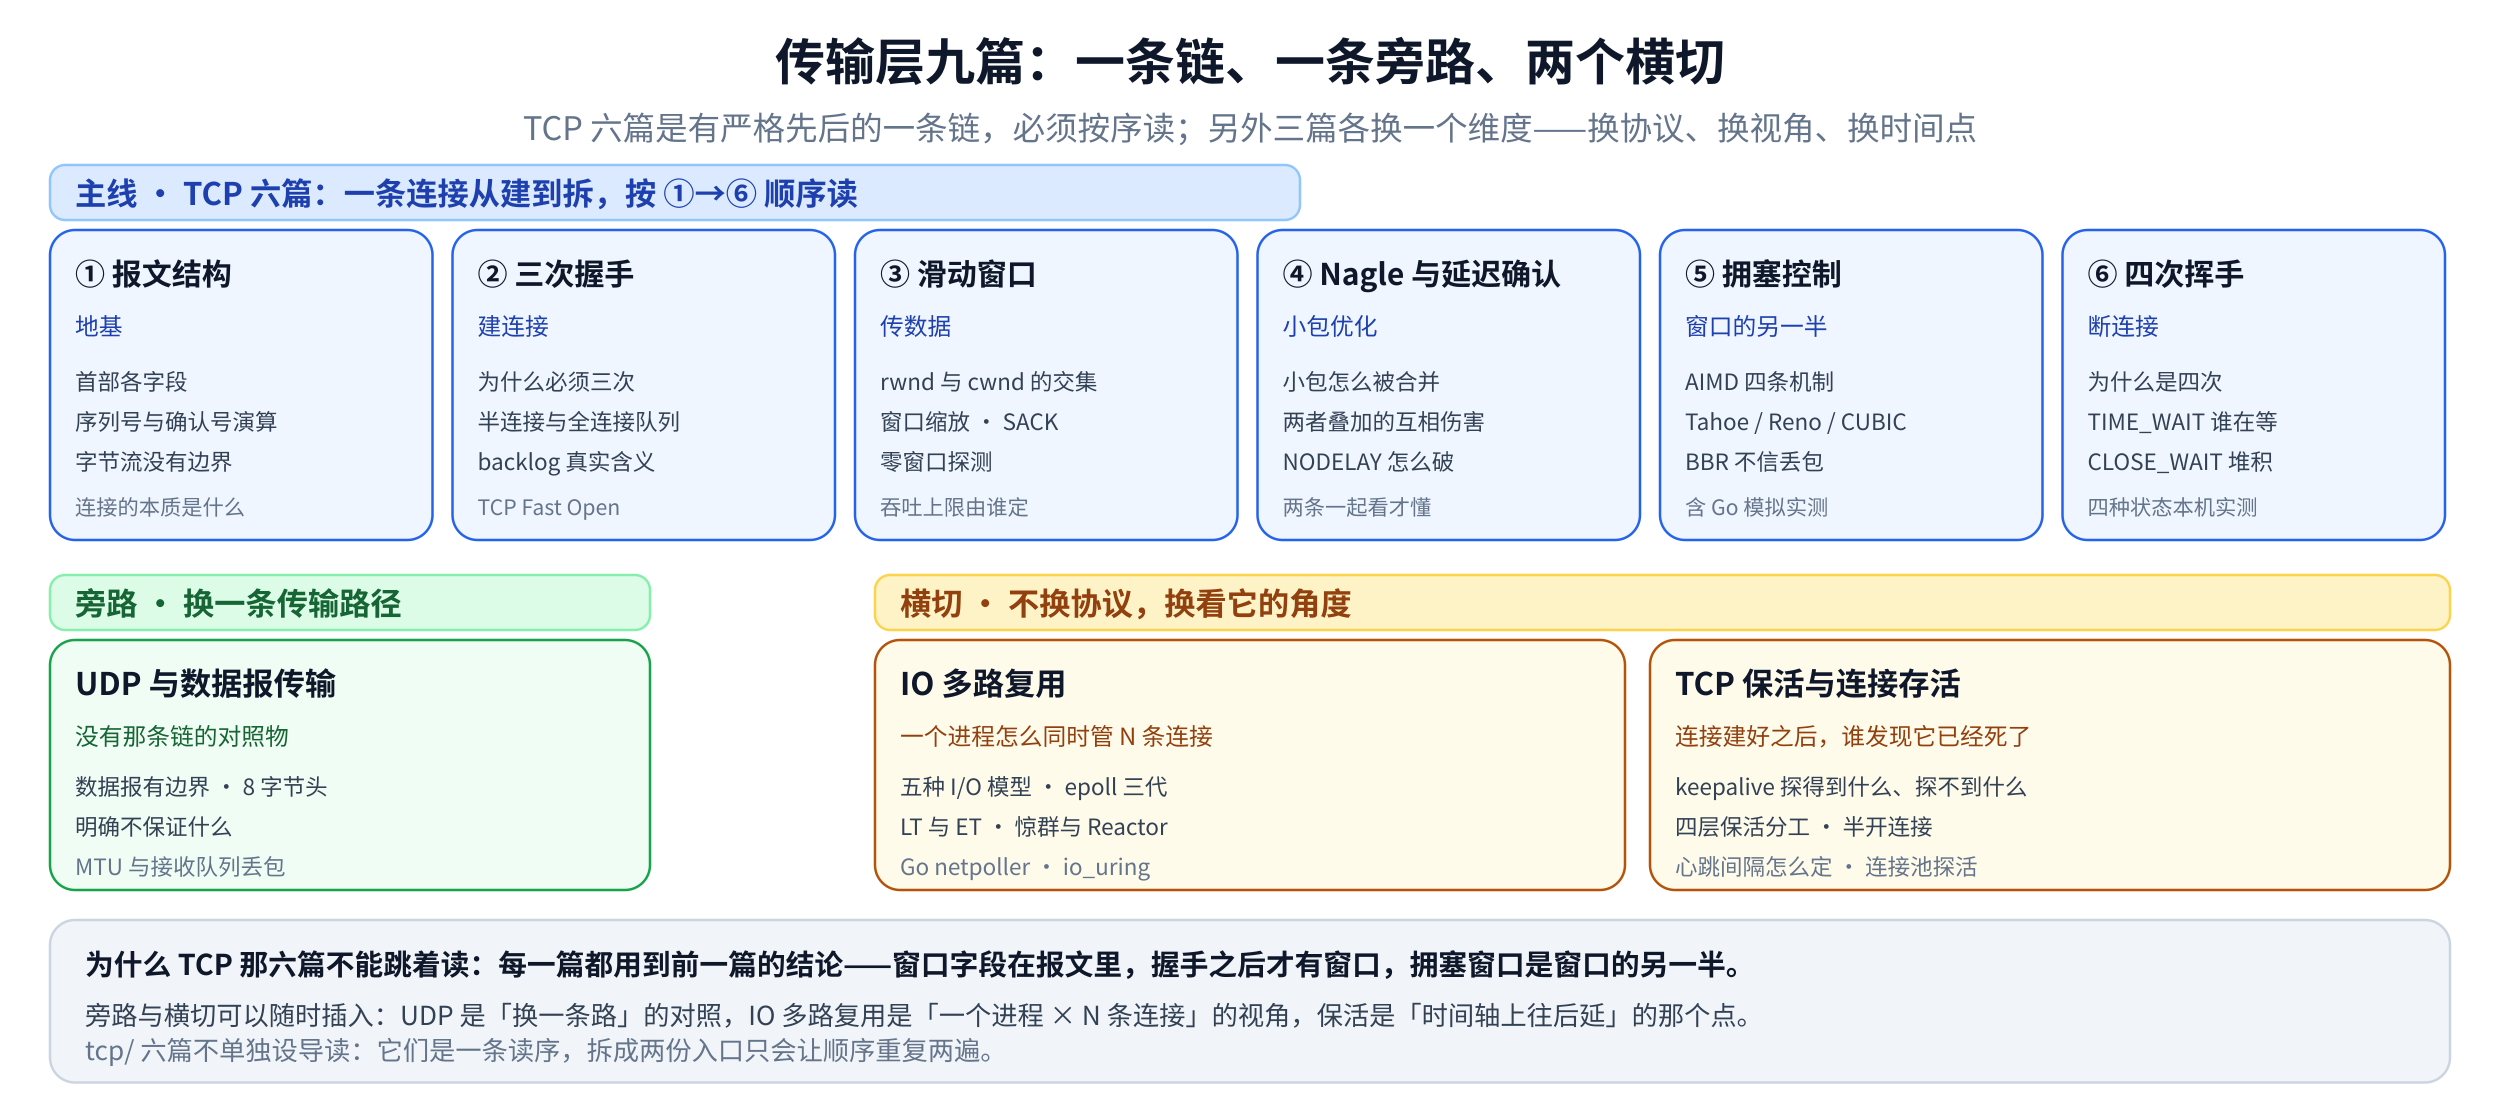
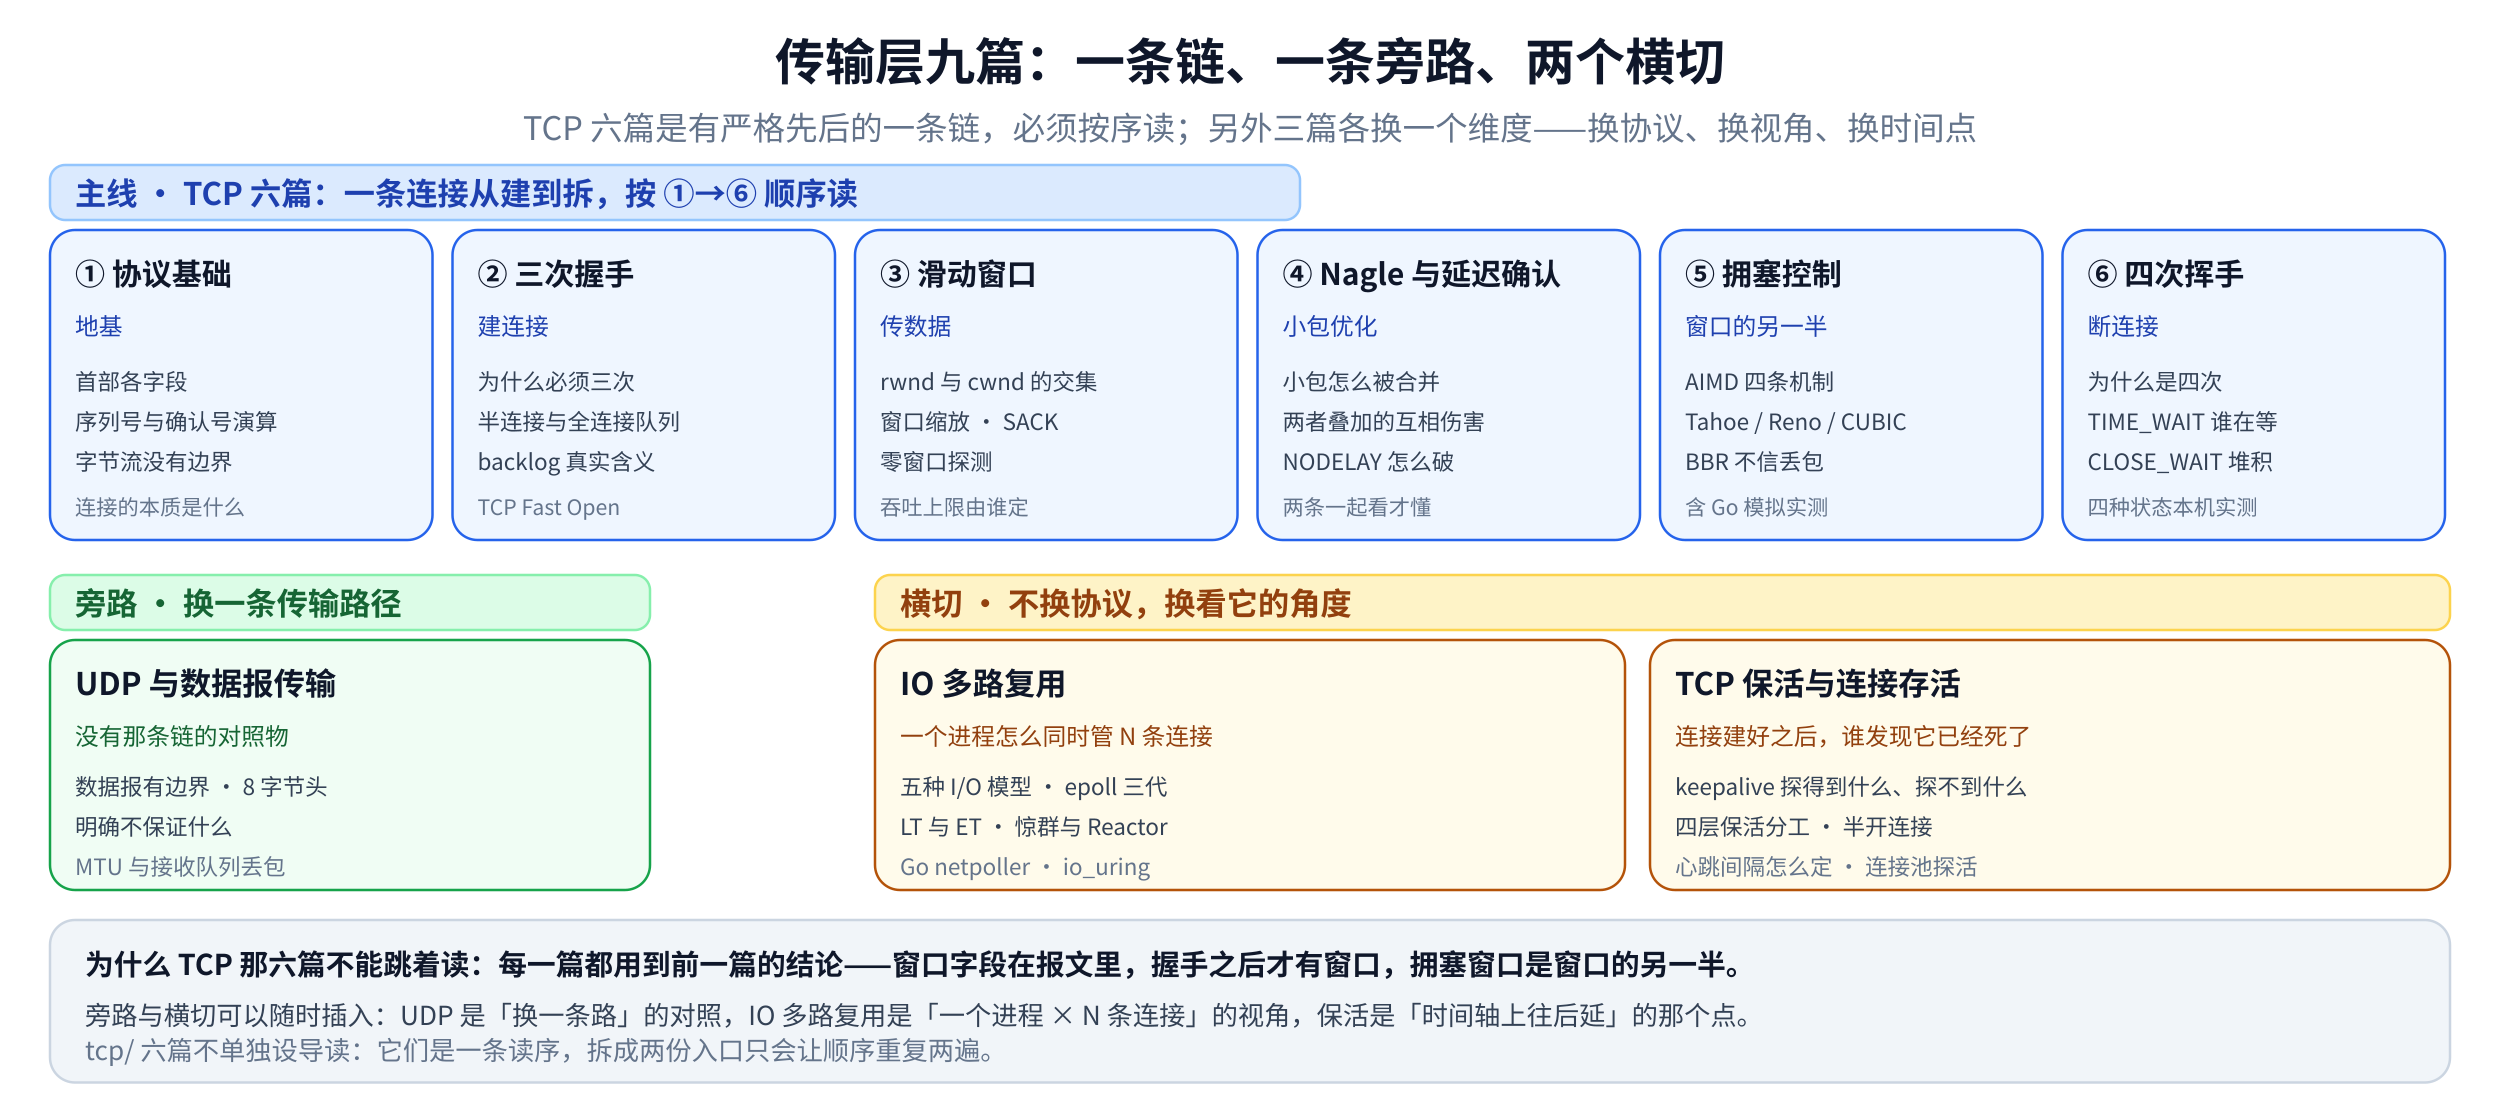
<svg xmlns="http://www.w3.org/2000/svg" viewBox="0 0 1000 444" width="1000" height="444" font-family="Microsoft YaHei, PingFang SC, Noto Sans CJK SC, sans-serif">
  <rect x="0" y="0" width="1000" height="444" fill="#ffffff" />
  <text x="500" y="32" text-anchor="middle" font-size="20" font-weight="bold" fill="#0f172a">传输层九篇：一条链、一条旁路、两个横切</text>
  <text x="500" y="56" text-anchor="middle" font-size="13" fill="#64748b">TCP 六篇是有严格先后的一条链，必须按序读；另外三篇各换一个维度——换协议、换视角、换时间点</text>
  <rect x="20" y="66" width="500" height="22" fill="#dbeafe" stroke="#93c5fd" stroke-width="1" rx="6" />
  <text x="30" y="82" font-size="12.5" font-weight="bold" fill="#1e40af">主线 · TCP 六篇：一条连接从建到拆，按 ①→⑥ 顺序读</text>
  <g transform="translate(20,92)">
    <rect x="0" y="0" width="153" height="124" fill="#eff6ff" stroke="#2563eb" stroke-width="1" rx="10" />
-     <text x="10" y="22" font-size="12" font-weight="bold" fill="#0f172a">① 报文结构</text>
+     <text x="10" y="22" font-size="12" font-weight="bold" fill="#0f172a">① 协议基础</text>
    <text x="10" y="42" font-size="9.5" fill="#1e40af">地基</text>
    <text x="10" y="64" font-size="9" fill="#334155">首部各字段</text>
    <text x="10" y="80" font-size="9" fill="#334155">序列号与确认号演算</text>
    <text x="10" y="96" font-size="9" fill="#334155">字节流没有边界</text>
    <text x="10" y="114" font-size="8.5" fill="#64748b">连接的本质是什么</text>
  </g>
  <g transform="translate(181,92)">
    <rect x="0" y="0" width="153" height="124" fill="#eff6ff" stroke="#2563eb" stroke-width="1" rx="10" />
    <text x="10" y="22" font-size="12" font-weight="bold" fill="#0f172a">② 三次握手</text>
    <text x="10" y="42" font-size="9.5" fill="#1e40af">建连接</text>
    <text x="10" y="64" font-size="9" fill="#334155">为什么必须三次</text>
    <text x="10" y="80" font-size="9" fill="#334155">半连接与全连接队列</text>
    <text x="10" y="96" font-size="9" fill="#334155">backlog 真实含义</text>
    <text x="10" y="114" font-size="8.5" fill="#64748b">TCP Fast Open</text>
  </g>
  <g transform="translate(342,92)">
    <rect x="0" y="0" width="153" height="124" fill="#eff6ff" stroke="#2563eb" stroke-width="1" rx="10" />
    <text x="10" y="22" font-size="12" font-weight="bold" fill="#0f172a">③ 滑动窗口</text>
    <text x="10" y="42" font-size="9.5" fill="#1e40af">传数据</text>
    <text x="10" y="64" font-size="9" fill="#334155">rwnd 与 cwnd 的交集</text>
    <text x="10" y="80" font-size="9" fill="#334155">窗口缩放 · SACK</text>
    <text x="10" y="96" font-size="9" fill="#334155">零窗口探测</text>
    <text x="10" y="114" font-size="8.5" fill="#64748b">吞吐上限由谁定</text>
  </g>
  <g transform="translate(503,92)">
    <rect x="0" y="0" width="153" height="124" fill="#eff6ff" stroke="#2563eb" stroke-width="1" rx="10" />
    <text x="10" y="22" font-size="12" font-weight="bold" fill="#0f172a">④ Nagle 与延迟确认</text>
    <text x="10" y="42" font-size="9.5" fill="#1e40af">小包优化</text>
    <text x="10" y="64" font-size="9" fill="#334155">小包怎么被合并</text>
    <text x="10" y="80" font-size="9" fill="#334155">两者叠加的互相伤害</text>
    <text x="10" y="96" font-size="9" fill="#334155">NODELAY 怎么破</text>
    <text x="10" y="114" font-size="8.5" fill="#64748b">两条一起看才懂</text>
  </g>
  <g transform="translate(664,92)">
    <rect x="0" y="0" width="153" height="124" fill="#eff6ff" stroke="#2563eb" stroke-width="1" rx="10" />
    <text x="10" y="22" font-size="12" font-weight="bold" fill="#0f172a">⑤ 拥塞控制</text>
    <text x="10" y="42" font-size="9.5" fill="#1e40af">窗口的另一半</text>
    <text x="10" y="64" font-size="9" fill="#334155">AIMD 四条机制</text>
    <text x="10" y="80" font-size="9" fill="#334155">Tahoe / Reno / CUBIC</text>
    <text x="10" y="96" font-size="9" fill="#334155">BBR 不信丢包</text>
    <text x="10" y="114" font-size="8.5" fill="#64748b">含 Go 模拟实测</text>
  </g>
  <g transform="translate(825,92)">
    <rect x="0" y="0" width="153" height="124" fill="#eff6ff" stroke="#2563eb" stroke-width="1" rx="10" />
    <text x="10" y="22" font-size="12" font-weight="bold" fill="#0f172a">⑥ 四次挥手</text>
    <text x="10" y="42" font-size="9.5" fill="#1e40af">断连接</text>
    <text x="10" y="64" font-size="9" fill="#334155">为什么是四次</text>
    <text x="10" y="80" font-size="9" fill="#334155">TIME_WAIT 谁在等</text>
    <text x="10" y="96" font-size="9" fill="#334155">CLOSE_WAIT 堆积</text>
    <text x="10" y="114" font-size="8.5" fill="#64748b">四种状态本机实测</text>
  </g>
  <rect x="20" y="230" width="240" height="22" fill="#dcfce7" stroke="#86efac" stroke-width="1" rx="6" />
  <text x="30" y="246" font-size="12.5" font-weight="bold" fill="#166534">旁路 · 换一条传输路径</text>
  <rect x="350" y="230" width="630" height="22" fill="#fef3c7" stroke="#fcd34d" stroke-width="1" rx="6" />
  <text x="360" y="246" font-size="12.5" font-weight="bold" fill="#92400e">横切 · 不换协议，换看它的角度</text>
  <g transform="translate(20,256)">
    <rect x="0" y="0" width="240" height="100" fill="#f0fdf4" stroke="#16a34a" stroke-width="1" rx="10" />
    <text x="10" y="22" font-size="12.5" font-weight="bold" fill="#0f172a">UDP 与数据报传输</text>
    <text x="10" y="42" font-size="9.5" fill="#166534">没有那条链的对照物</text>
    <text x="10" y="62" font-size="9" fill="#334155">数据报有边界 · 8 字节头</text>
    <text x="10" y="78" font-size="9" fill="#334155">明确不保证什么</text>
    <text x="10" y="94" font-size="9" fill="#64748b">MTU 与接收队列丢包</text>
  </g>
  <g transform="translate(350,256)">
    <rect x="0" y="0" width="300" height="100" fill="#fffbeb" stroke="#b45309" stroke-width="1" rx="10" />
    <text x="10" y="22" font-size="12.5" font-weight="bold" fill="#0f172a">IO 多路复用</text>
    <text x="10" y="42" font-size="9.5" fill="#92400e">一个进程怎么同时管 N 条连接</text>
    <text x="10" y="62" font-size="9" fill="#334155">五种 I/O 模型 · epoll 三代</text>
    <text x="10" y="78" font-size="9" fill="#334155">LT 与 ET · 惊群与 Reactor</text>
    <text x="10" y="94" font-size="9" fill="#64748b">Go netpoller · io_uring</text>
  </g>
  <g transform="translate(660,256)">
    <rect x="0" y="0" width="320" height="100" fill="#fffbeb" stroke="#b45309" stroke-width="1" rx="10" />
    <text x="10" y="22" font-size="12.5" font-weight="bold" fill="#0f172a">TCP 保活与连接存活</text>
    <text x="10" y="42" font-size="9.5" fill="#92400e">连接建好之后，谁发现它已经死了</text>
    <text x="10" y="62" font-size="9" fill="#334155">keepalive 探得到什么、探不到什么</text>
    <text x="10" y="78" font-size="9" fill="#334155">四层保活分工 · 半开连接</text>
    <text x="10" y="94" font-size="9" fill="#64748b">心跳间隔怎么定 · 连接池探活</text>
  </g>
  <g transform="translate(20,368)">
    <rect x="0" y="0" width="960" height="65" fill="#f1f5f9" stroke="#cbd5e1" stroke-width="1" rx="10" />
    <text x="14" y="22" font-size="11.5" font-weight="bold" fill="#0f172a">为什么 TCP 那六篇不能跳着读：每一篇都用到前一篇的结论——窗口字段在报文里，握手之后才有窗口，拥塞窗口是窗口的另一半。</text>
    <text x="14" y="42" font-size="10.5" fill="#334155">旁路与横切可以随时插入：UDP 是「换一条路」的对照，IO 多路复用是「一个进程 × N 条连接」的视角，保活是「时间轴上往后延」的那个点。</text>
    <text x="14" y="56" font-size="10.5" fill="#64748b">tcp/ 六篇不单独设导读：它们是一条读序，拆成两份入口只会让顺序重复两遍。</text>
  </g>
</svg>
